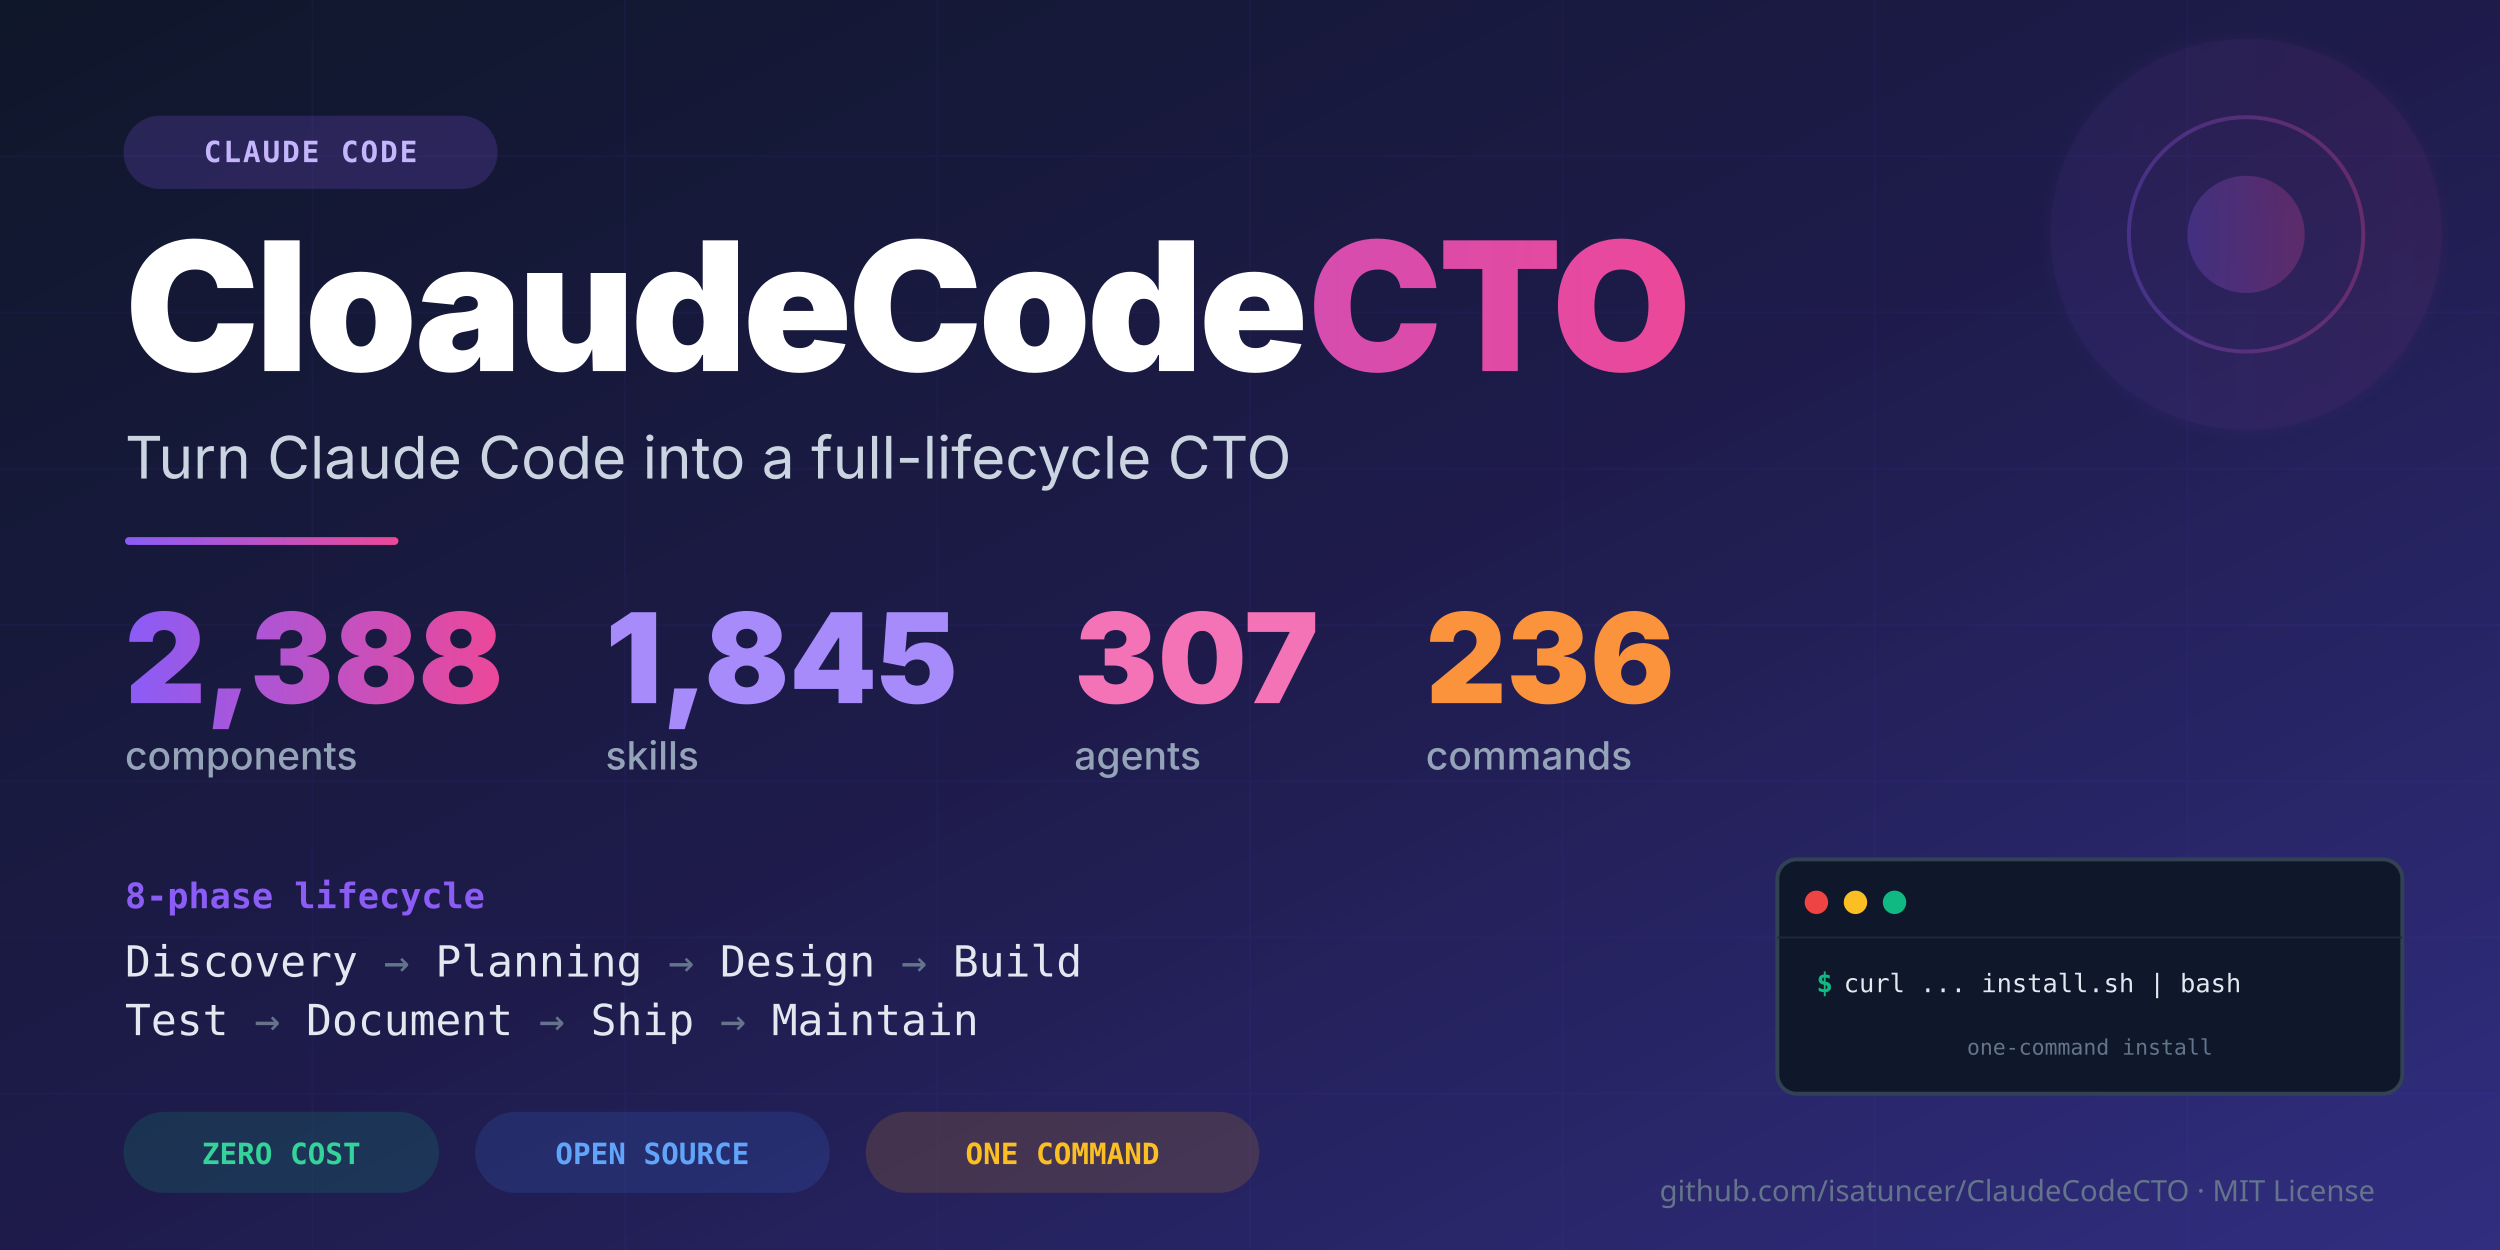
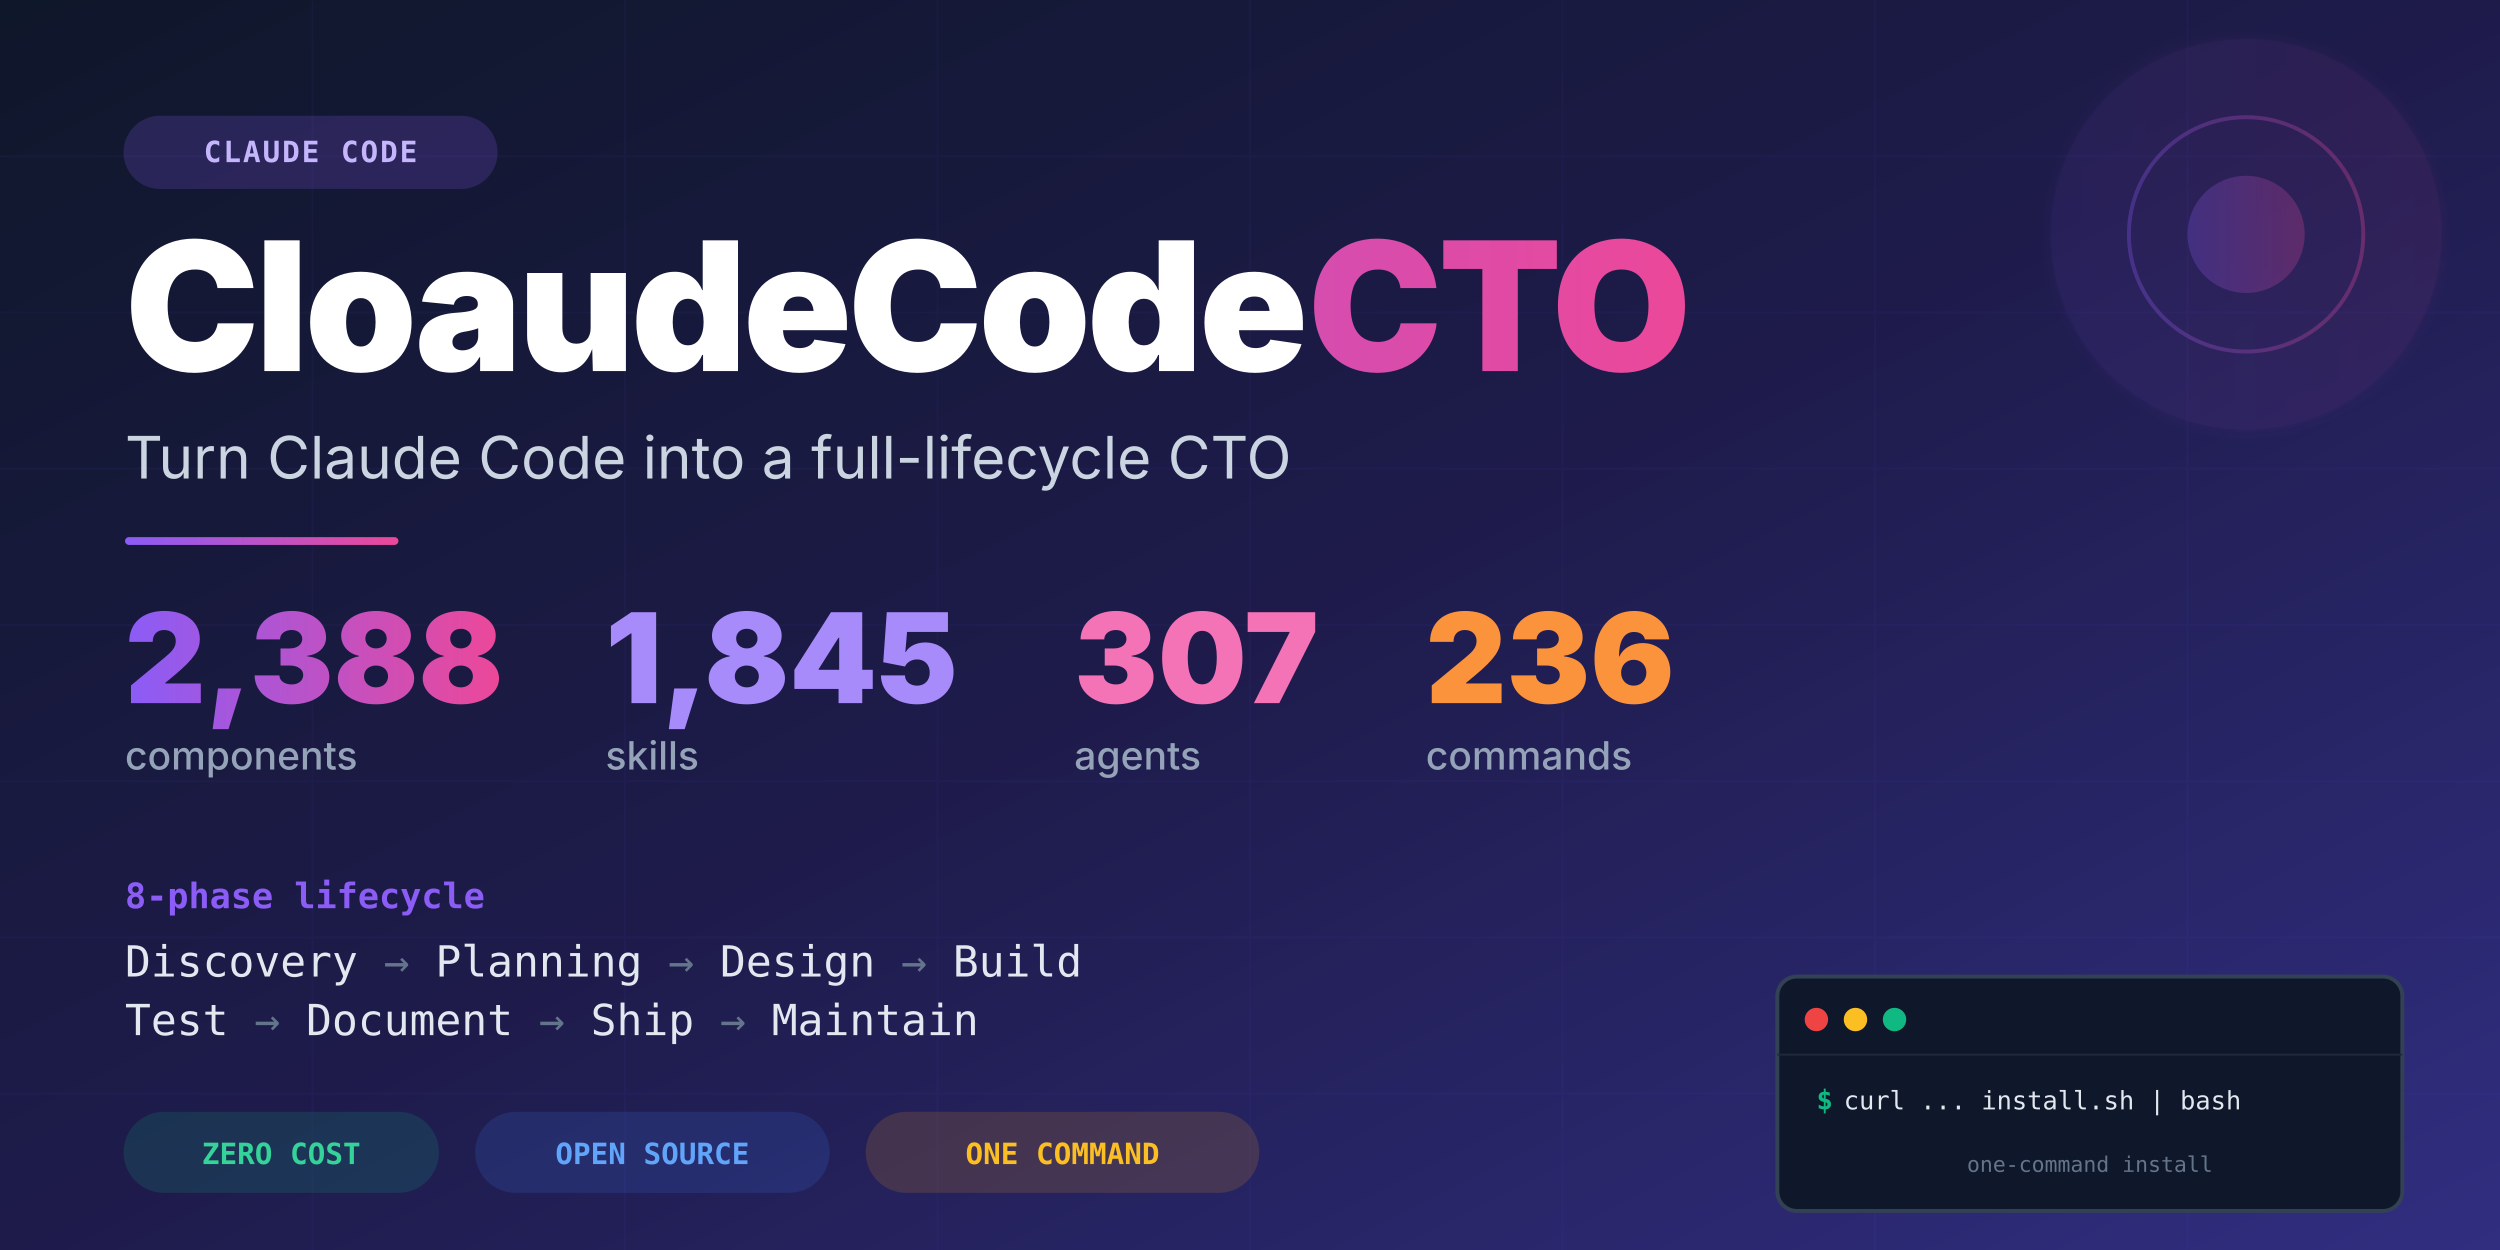
<svg xmlns="http://www.w3.org/2000/svg" viewBox="0 0 1280 640" width="1280" height="640">
  <defs>
    <linearGradient id="bg" x1="0%" y1="0%" x2="100%" y2="100%">
      <stop offset="0%" stop-color="#0F172A" />
      <stop offset="50%" stop-color="#1E1B4B" />
      <stop offset="100%" stop-color="#312E81" />
    </linearGradient>
    <linearGradient id="accent" x1="0%" y1="0%" x2="100%" y2="0%">
      <stop offset="0%" stop-color="#8B5CF6" />
      <stop offset="100%" stop-color="#EC4899" />
    </linearGradient>
    <filter id="glow">
      <feGaussianBlur stdDeviation="3" result="coloredBlur" />
      <feMerge>
        <feMergeNode in="coloredBlur" />
        <feMergeNode in="SourceGraphic" />
      </feMerge>
    </filter>
  </defs>
  <rect width="1280" height="640" fill="url(#bg)" />
  <g stroke="#4F46E5" stroke-width="1" opacity="0.06">
    <line x1="0" y1="80" x2="1280" y2="80" />
    <line x1="0" y1="160" x2="1280" y2="160" />
    <line x1="0" y1="240" x2="1280" y2="240" />
    <line x1="0" y1="320" x2="1280" y2="320" />
    <line x1="0" y1="400" x2="1280" y2="400" />
    <line x1="0" y1="480" x2="1280" y2="480" />
    <line x1="0" y1="560" x2="1280" y2="560" />
    <line x1="160" y1="0" x2="160" y2="640" />
    <line x1="320" y1="0" x2="320" y2="640" />
    <line x1="480" y1="0" x2="480" y2="640" />
    <line x1="640" y1="0" x2="640" y2="640" />
    <line x1="800" y1="0" x2="800" y2="640" />
    <line x1="960" y1="0" x2="960" y2="640" />
    <line x1="1120" y1="0" x2="1120" y2="640" />
  </g>
  <circle cx="1150" cy="120" r="100" fill="url(#accent)" opacity="0.08" filter="url(#glow)" />
  <circle cx="1150" cy="120" r="60" fill="none" stroke="url(#accent)" stroke-width="2" opacity="0.3" />
  <circle cx="1150" cy="120" r="30" fill="url(#accent)" opacity="0.25" />
  <g transform="translate(64, 60)">
    <rect x="0" y="0" width="190" height="36" rx="18" fill="#8B5CF6" opacity="0.2" stroke="#8B5CF6" stroke-width="1.5" />
    <text x="95" y="23" text-anchor="middle" fill="#C4B5FD" font-family="monospace" font-size="15" font-weight="bold" letter-spacing="1">CLAUDE CODE</text>
  </g>
  <text x="64" y="190" fill="#FFFFFF" font-family="system-ui, -apple-system, sans-serif" font-size="92" font-weight="900" letter-spacing="-2">
    CloaudeCode<tspan fill="url(#accent)">CTO</tspan>
  </text>
  <text x="64" y="245" fill="#CBD5E1" font-family="system-ui, -apple-system, sans-serif" font-size="30" font-weight="400">
    Turn Claude Code into a full-lifecycle CTO
  </text>
  <rect x="64" y="275" width="140" height="4" fill="url(#accent)" rx="2" />
  <g font-family="system-ui, -apple-system, sans-serif">
    <g transform="translate(64, 360)">
      <text x="0" y="0" fill="url(#accent)" font-size="64" font-weight="900">2,388</text>
      <text x="0" y="34" fill="#94A3B8" font-size="20" font-weight="500">components</text>
    </g>
    <g transform="translate(310, 360)">
      <text x="0" y="0" fill="#A78BFA" font-size="64" font-weight="900">1,845</text>
      <text x="0" y="34" fill="#94A3B8" font-size="20" font-weight="500">skills</text>
    </g>
    <g transform="translate(550, 360)">
      <text x="0" y="0" fill="#F472B6" font-size="64" font-weight="900">307</text>
      <text x="0" y="34" fill="#94A3B8" font-size="20" font-weight="500">agents</text>
    </g>
    <g transform="translate(730, 360)">
      <text x="0" y="0" fill="#FB923C" font-size="64" font-weight="900">236</text>
      <text x="0" y="34" fill="#94A3B8" font-size="20" font-weight="500">commands</text>
    </g>
  </g>
  <text x="64" y="465" fill="#8B5CF6" font-family="monospace" font-size="18" font-weight="bold">8-phase lifecycle</text>
  <text x="64" y="500" fill="#E2E8F0" font-family="monospace" font-size="22" font-weight="500">
    Discovery <tspan fill="#64748B">→</tspan> Planning <tspan fill="#64748B">→</tspan> Design <tspan fill="#64748B">→</tspan> Build
  </text>
  <text x="64" y="530" fill="#E2E8F0" font-family="monospace" font-size="22" font-weight="500">
    Test <tspan fill="#64748B">→</tspan> Document <tspan fill="#64748B">→</tspan> Ship <tspan fill="#64748B">→</tspan> Maintain
  </text>
  <g transform="translate(64, 570)">
    <rect x="0" y="0" width="160" height="40" rx="20" fill="#10B981" opacity="0.15" stroke="#10B981" stroke-width="1.5" />
    <text x="80" y="26" text-anchor="middle" fill="#34D399" font-size="15" font-weight="bold" font-family="monospace">ZERO COST</text>
    <rect x="180" y="0" width="180" height="40" rx="20" fill="#3B82F6" opacity="0.15" stroke="#3B82F6" stroke-width="1.5" />
    <text x="270" y="26" text-anchor="middle" fill="#60A5FA" font-size="15" font-weight="bold" font-family="monospace">OPEN SOURCE</text>
    <rect x="380" y="0" width="200" height="40" rx="20" fill="#F59E0B" opacity="0.15" stroke="#F59E0B" stroke-width="1.5" />
    <text x="480" y="26" text-anchor="middle" fill="#FBBF24" font-size="15" font-weight="bold" font-family="monospace">ONE COMMAND</text>
  </g>
-   <g transform="translate(910, 440)">
+   <g transform="translate(910, 500)">
    <rect x="0" y="0" width="320" height="120" rx="10" fill="#0F172A" stroke="#334155" stroke-width="2" />
    <circle cx="20" cy="22" r="6" fill="#EF4444" />
    <circle cx="40" cy="22" r="6" fill="#FBBF24" />
    <circle cx="60" cy="22" r="6" fill="#10B981" />
    <line x1="0" y1="40" x2="320" y2="40" stroke="#1E293B" stroke-width="1" />
    <text x="20" y="68" fill="#10B981" font-family="monospace" font-size="14" font-weight="bold">$</text>
    <text x="34" y="68" fill="#E2E8F0" font-family="monospace" font-size="13">curl ... install.sh | bash</text>
    <text x="160" y="100" text-anchor="middle" fill="#64748B" font-family="monospace" font-size="11">one-command install</text>
  </g>
-   <text x="1216" y="615" text-anchor="end" fill="#64748B" font-family="system-ui, sans-serif" font-size="15">
-     github.com/isatuncer/ClaudeCodeCTO · MIT License
-   </text>
</svg>
